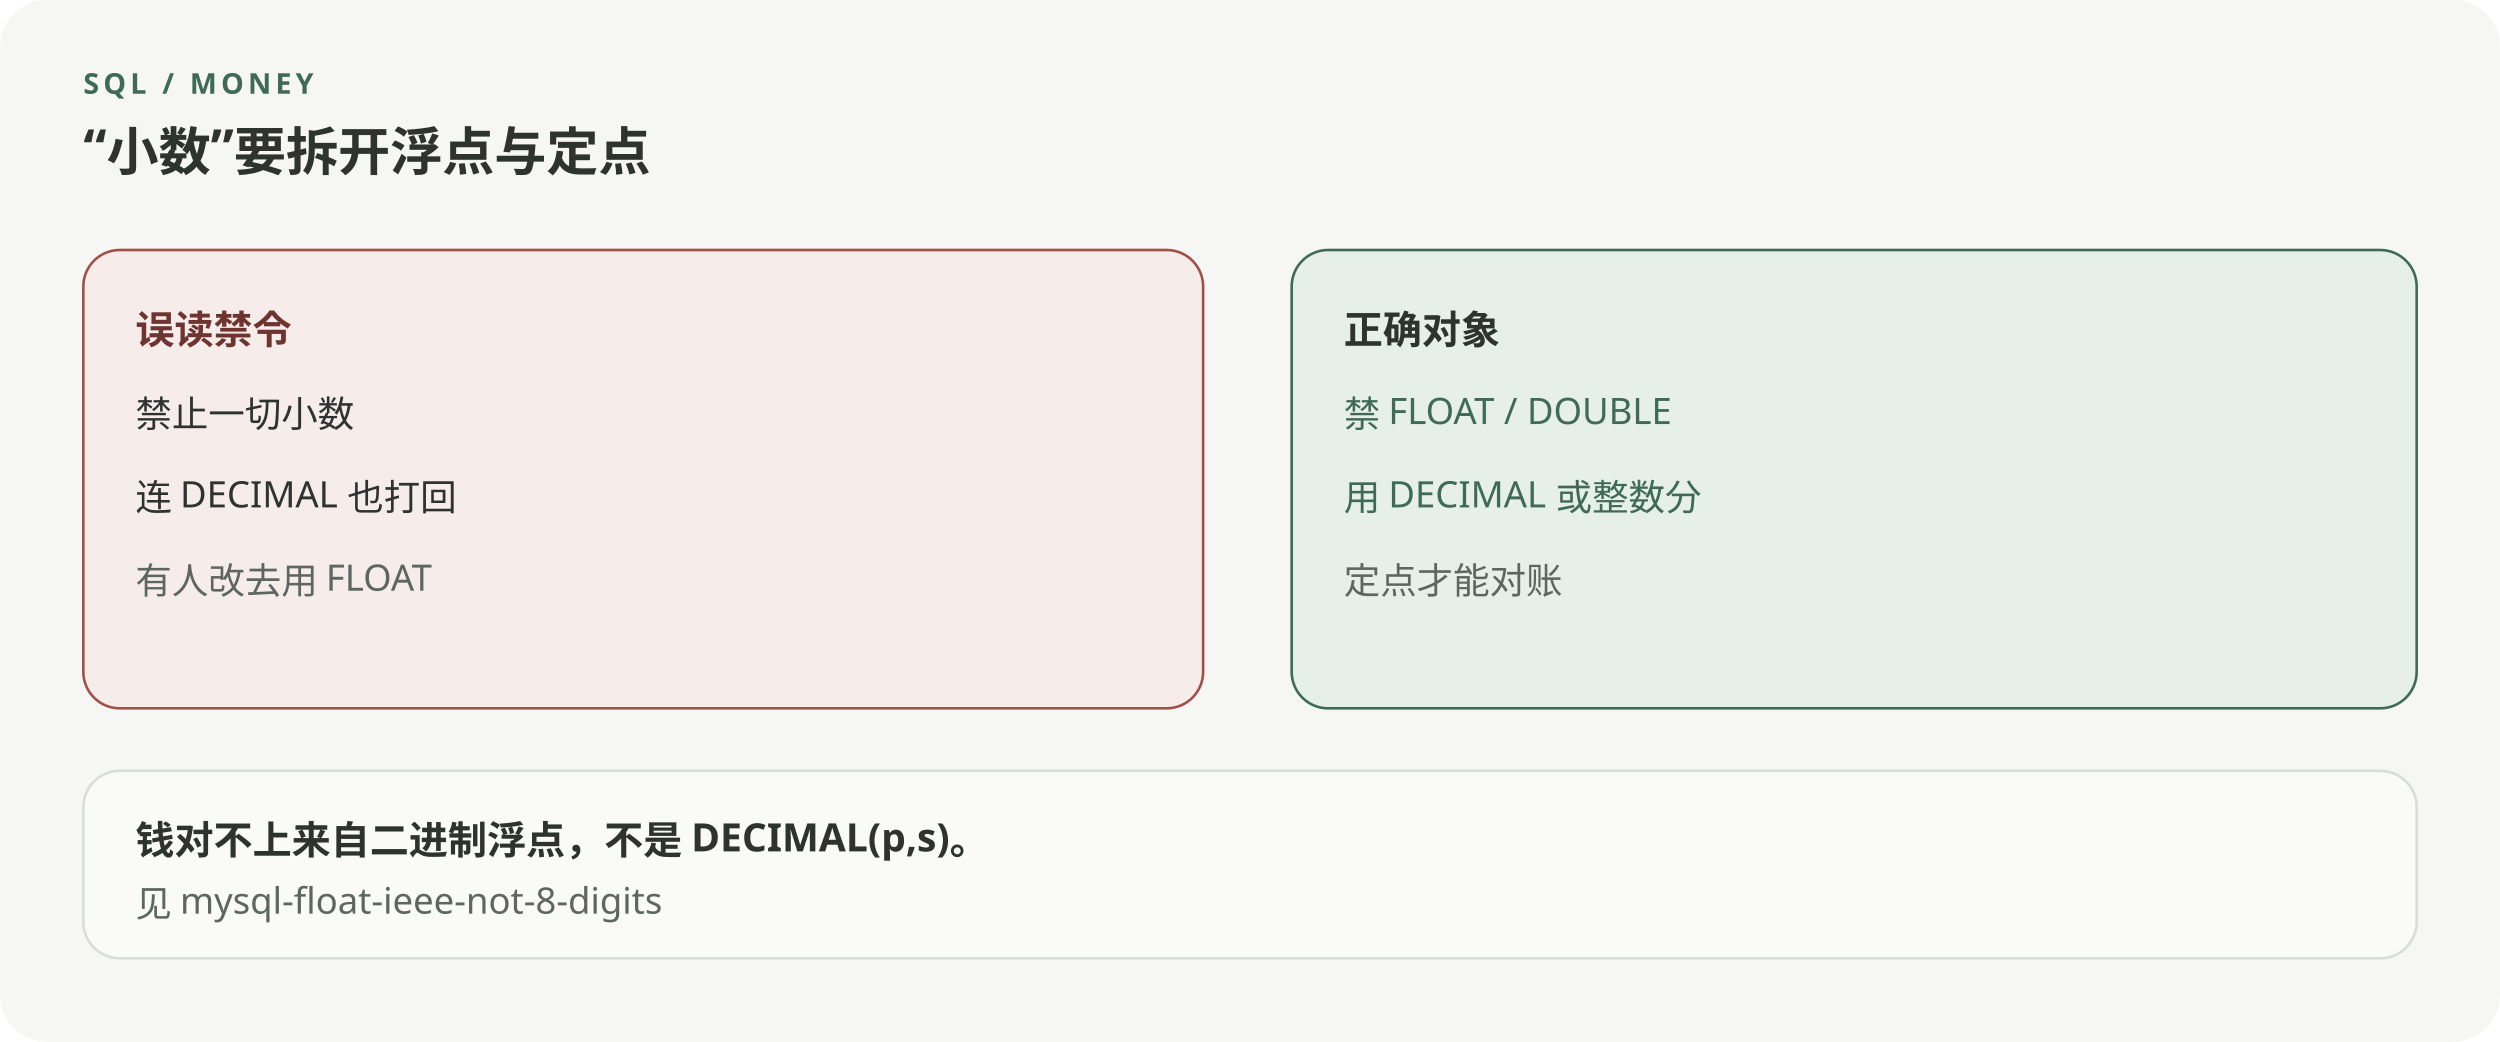
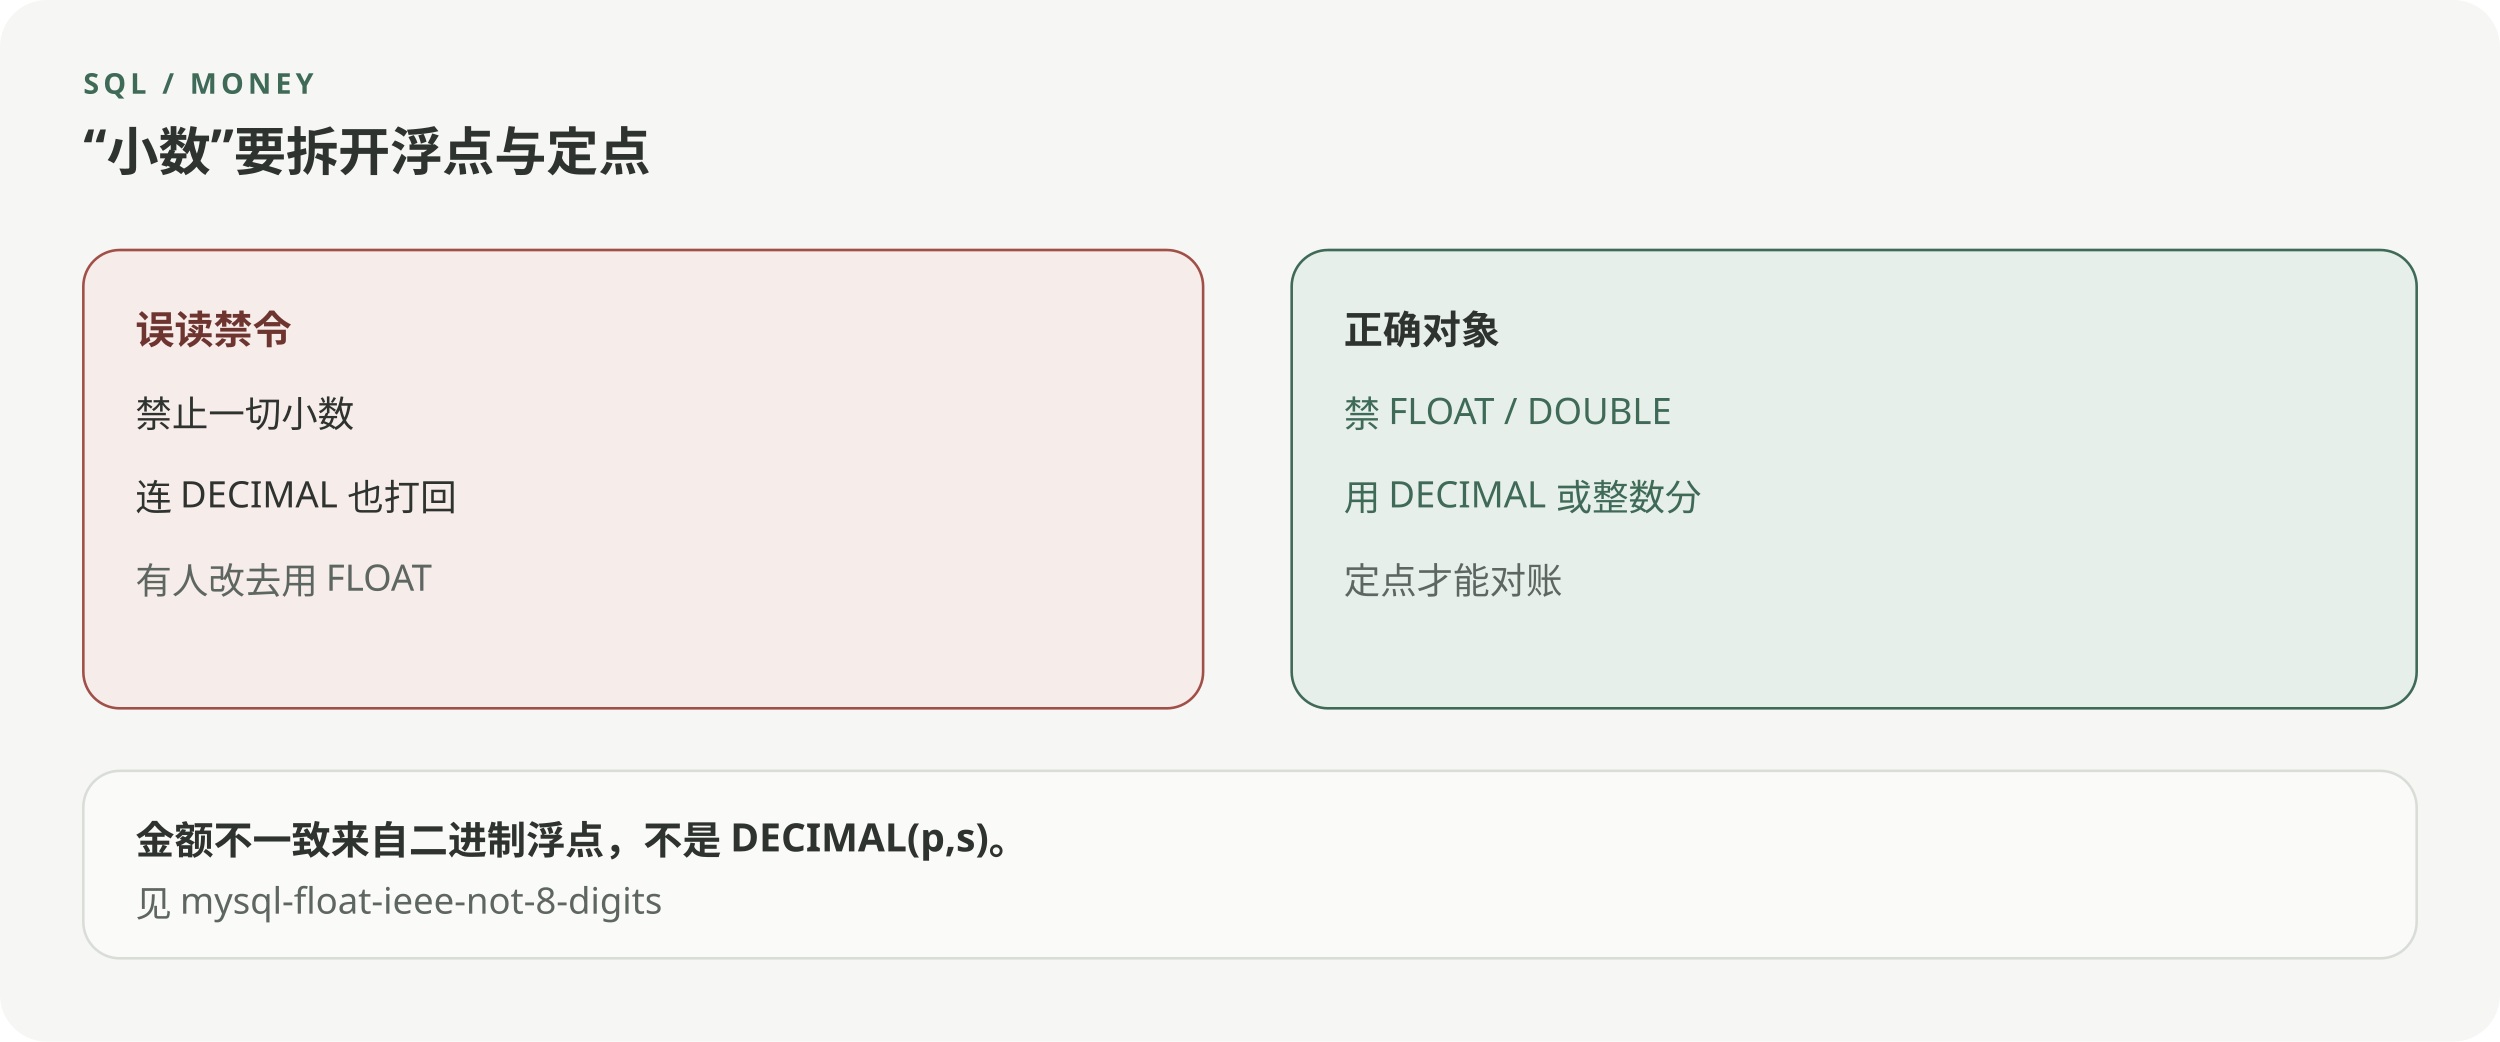
<svg xmlns="http://www.w3.org/2000/svg" viewBox="0 0 960 400" role="img" aria-labelledby="title desc">
  <rect width="960" height="400" rx="18" fill="#f6f7f4" />
  <text x="32" y="36" font-family="'IBM Plex Sans','Noto Sans SC','PingFang SC',sans-serif" font-size="11" font-weight="600" letter-spacing="1.6" fill="#3f6a58">SQL / MONEY</text>
  <text x="32" y="64" font-family="'IBM Plex Sans','Noto Sans SC','PingFang SC',sans-serif" font-size="20" font-weight="600" fill="#2e3330">“小数”要拆开浮点与定点</text>
  <g font-family="'IBM Plex Sans','Noto Sans SC','PingFang SC',sans-serif">
    <rect x="32" y="96" width="430" height="176" rx="14" fill="#f6ecea" stroke="#a05048" />
    <text x="52" y="132" font-size="15" font-weight="600" fill="#6e3530">误读禁令</text>
    <text x="52" y="164" font-size="14" fill="#2e3330">禁止一切小数</text>
    <text x="52" y="196" font-size="14" fill="#2e3330">连 DECIMAL 也打回</text>
    <text x="52" y="228" font-size="14" fill="#5e6661">有人改去用 FLOAT</text>
    <rect x="496" y="96" width="432" height="176" rx="14" fill="#e6efe9" stroke="#3f6a58" />
    <text x="516" y="132" font-size="15" font-weight="600" fill="#2e3330">正确对象</text>
    <text x="516" y="164" font-size="14" fill="#3f6a58">禁 FLOAT / DOUBLE</text>
    <text x="516" y="196" font-size="14" fill="#3f6a58">用 DECIMAL 或整数分</text>
    <text x="516" y="228" font-size="14" fill="#5e6661">定点才能对账</text>
    <rect x="32" y="296" width="896" height="72" rx="14" fill="#fafaf8" stroke="#d9ddd8" />
-     <text x="52" y="328" font-size="15" font-weight="600" fill="#2e3330">钱对不上来自二进制浮点，不是 DECIMAL(p,s)。</text>
+     <text x="52" y="328" font-size="15" font-weight="600" fill="#2e3330">金额不一致来自二进制浮点，不是 DECIMAL(p,s)。</text>
    <text x="52" y="352" font-size="14" fill="#5e6661">见 mysql-float-ieee-not-8-digits</text>
  </g>
</svg>
